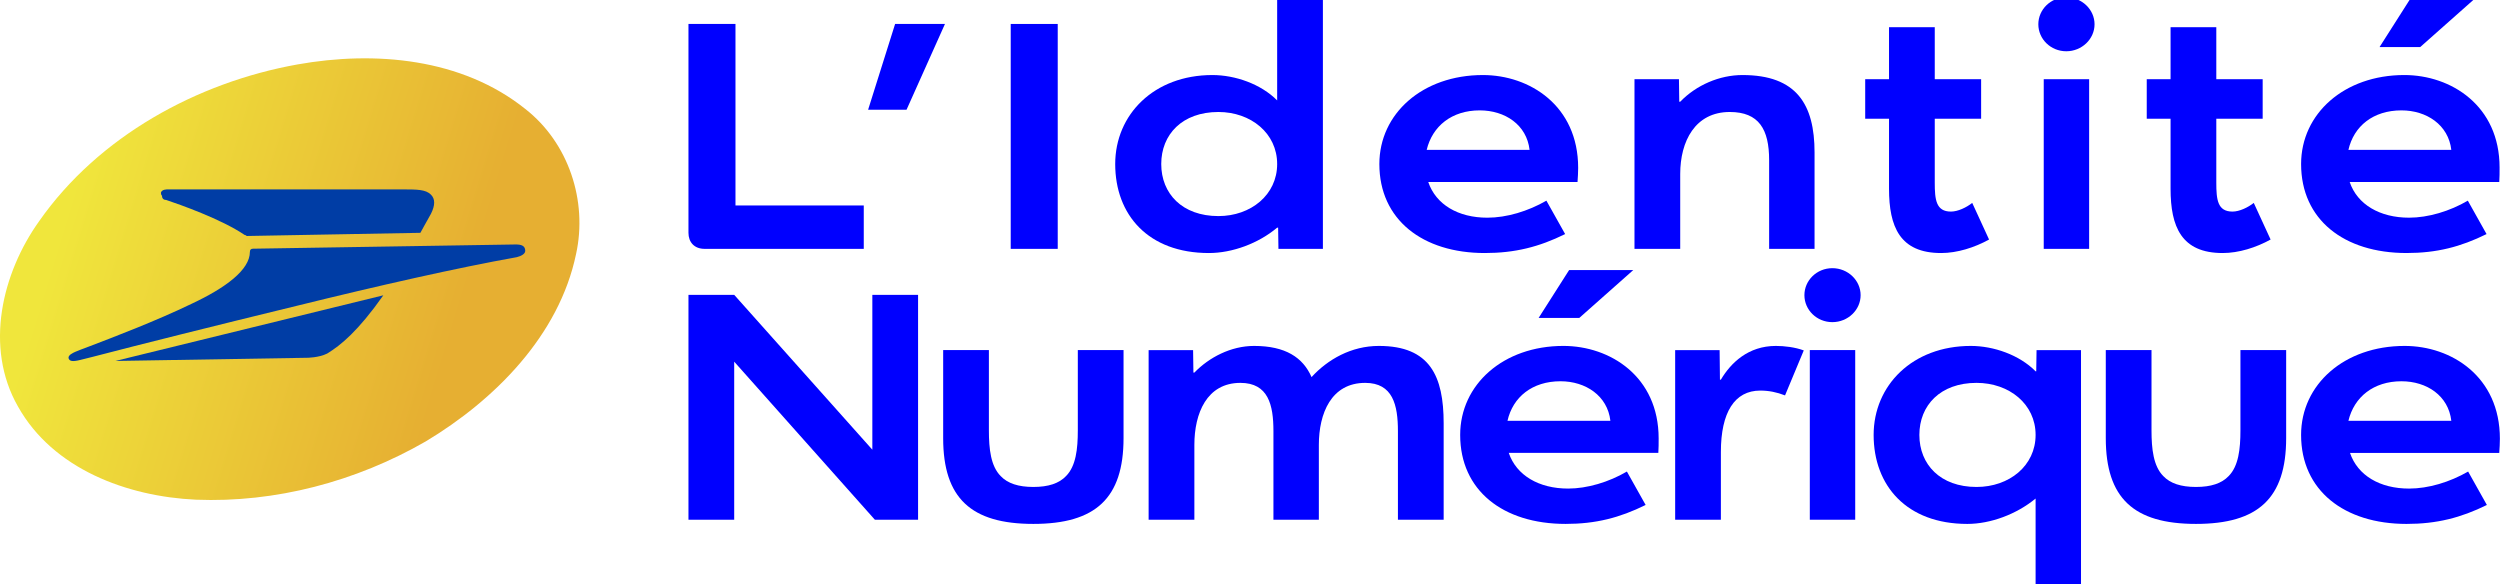
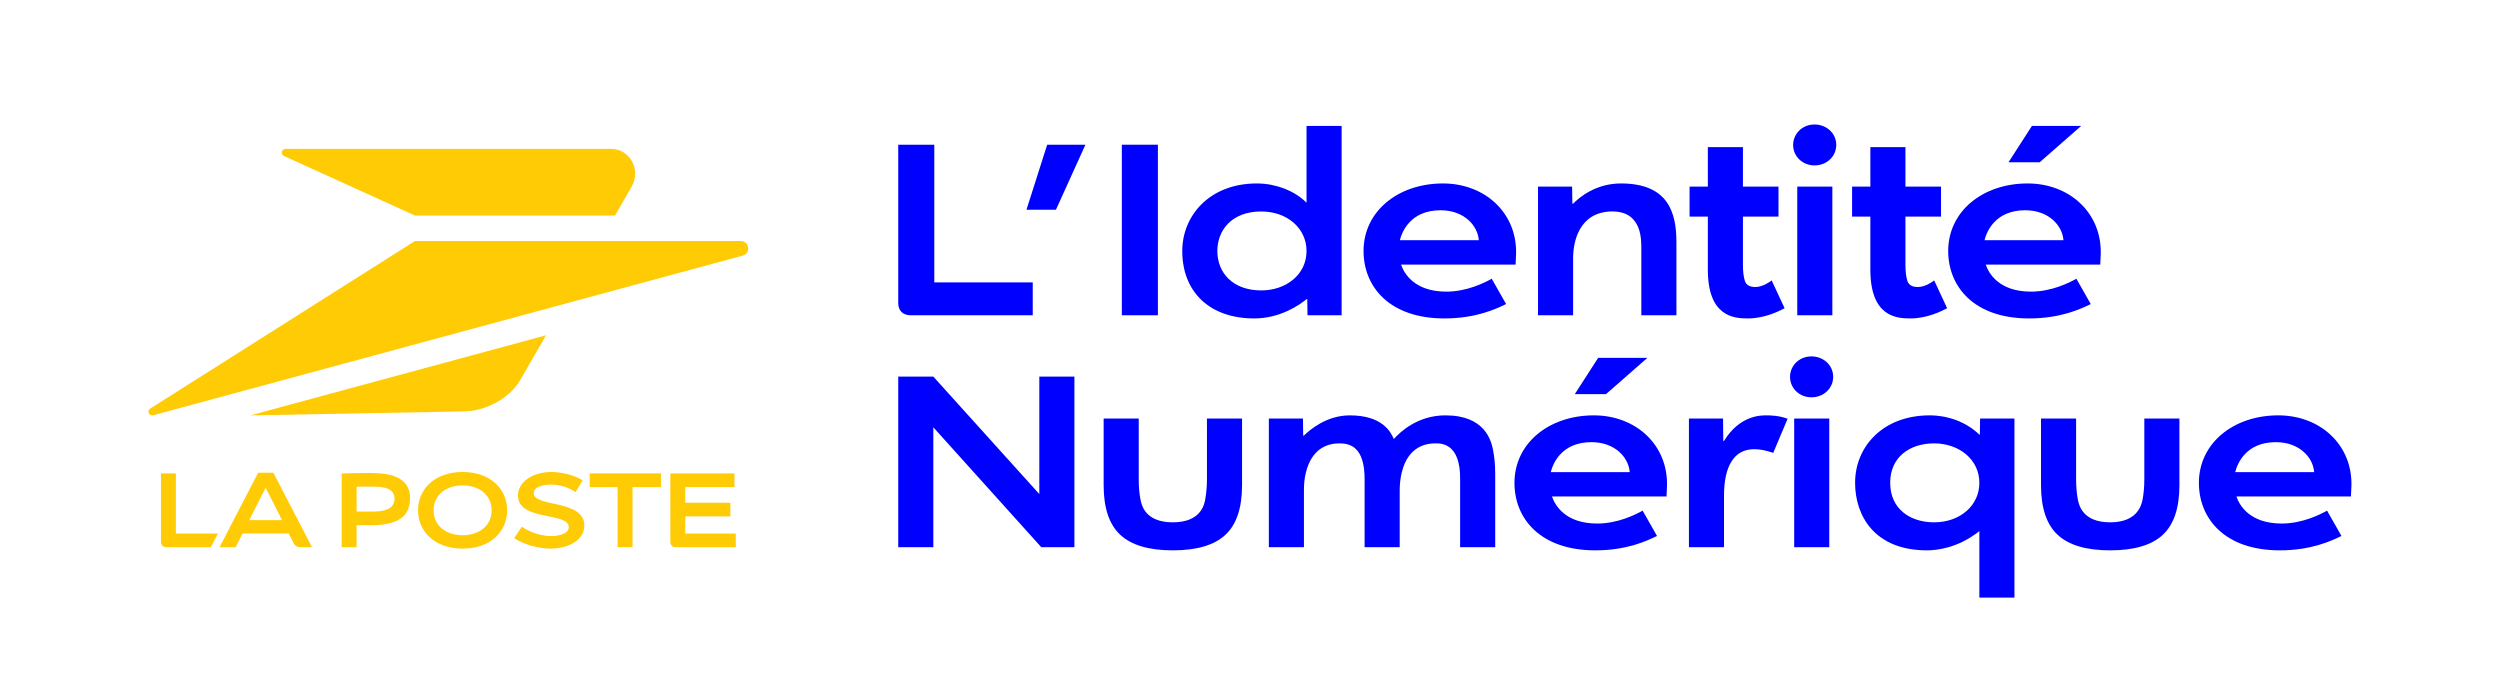
- <svg xmlns="http://www.w3.org/2000/svg" width="300px" height="70px" viewBox="0 0 300 70" version="1.1">
-   <defs>
-     <linearGradient x1="10.064%" y1="40.704%" x2="79.45%" y2="56.888%" id="linearGradient-1">
-       <stop stop-color="#F0E63C" offset="0%" />
-       <stop stop-color="#E6AF32" offset="100%" />
-     </linearGradient>
-   </defs>
-   <g id="Logo-LIdentite-Numerique-tiers" stroke="none" stroke-width="1" fill="none" fill-rule="evenodd">
-     <polyline id="Fill-1" fill="#0000FF" points="110.169 35.381 110.169 62.369 104.986 62.369 88.104 43.4 88.104 62.369 82.616 62.369 82.616 35.381 88.104 35.381 104.681 53.964 104.681 35.381 110.169 35.381" />
-     <path d="M129.338,42.011 L134.825,42.011 L134.825,52.575 C134.825,59.785 131.472,62.869 124.002,62.869 C116.533,62.869 113.18,59.785 113.18,52.575 L113.18,42.011 L118.667,42.011 L118.667,51.65 C118.667,53.886 118.896,55.929 120.077,57.125 C120.915,58.012 122.212,58.435 124.002,58.435 C125.794,58.435 127.09,58.012 127.928,57.125 C129.109,55.929 129.338,53.886 129.338,51.65 L129.338,42.011" id="Fill-2" fill="#0000FF" />
-     <path d="M173.239,50.803 L173.239,62.369 L167.751,62.369 L167.751,51.728 C167.751,48.605 167.142,45.945 163.826,45.945 C159.748,45.945 158.262,49.607 158.262,53.386 L158.262,62.369 L152.812,62.369 L152.812,51.728 C152.812,48.605 152.203,45.945 148.849,45.945 C144.81,45.945 143.324,49.607 143.324,53.386 L143.324,62.369 L137.835,62.369 L137.835,42.012 L143.171,42.012 L143.209,44.711 L143.324,44.711 C145.076,42.899 147.705,41.511 150.488,41.511 C154.26,41.511 156.356,42.899 157.385,45.251 C159.329,43.13 162.149,41.511 165.464,41.511 C171.6,41.511 173.239,45.135 173.239,50.803" id="Fill-3" fill="#0000FF" />
-     <path d="M189.511,38.155 L184.633,38.155 L188.292,32.411 L195.989,32.411 L189.511,38.155 Z M193.246,50.493 C192.903,47.486 190.273,45.751 187.262,45.751 C183.871,45.751 181.546,47.64 180.899,50.493 L193.246,50.493 Z M199,54.348 L181.051,54.348 C181.966,57.047 184.671,58.629 188.177,58.629 C190.463,58.629 193.055,57.857 195.227,56.585 L197.476,60.595 C194.351,62.137 191.493,62.869 187.872,62.869 C180.365,62.869 175.221,58.86 175.221,52.19 C175.221,46.137 180.403,41.51 187.606,41.51 C193.208,41.51 199.038,45.173 199.038,52.613 C199.038,53.115 199.038,53.886 199,54.348 L199,54.348 Z" id="Fill-4" fill="#0000FF" />
-     <path d="M206.393,45.559 L206.506,45.559 C207.687,43.554 209.784,41.511 213.099,41.511 C214.128,41.511 215.424,41.666 216.453,42.051 L214.204,47.448 C213.214,47.063 212.261,46.87 211.232,46.87 C208.145,46.87 206.506,49.492 206.506,54.234 L206.506,62.369 L201.019,62.369 L201.019,42.012 L206.354,42.012 L206.393,45.559" id="Fill-5" fill="#0000FF" />
-     <path d="M217.177,62.368 L222.626,62.368 L222.626,42.011 L217.177,42.011 L217.177,62.368 Z M219.882,32.181 C221.75,32.181 223.274,33.646 223.274,35.419 C223.274,37.193 221.75,38.657 219.882,38.657 C218.015,38.657 216.529,37.193 216.529,35.419 C216.529,33.646 218.015,32.181 219.882,32.181 L219.882,32.181 Z" id="Fill-6" fill="#0000FF" />
-     <path d="M237.184,45.944 C232.839,45.944 230.324,48.643 230.324,52.19 C230.324,55.737 232.839,58.436 237.184,58.436 C241.109,58.436 244.272,55.891 244.272,52.19 C244.272,48.489 241.109,45.944 237.184,45.944 Z M236.078,62.87 C228.799,62.87 224.836,58.282 224.836,52.191 C224.836,46.253 229.486,41.511 236.497,41.511 C239.241,41.511 242.328,42.591 244.272,44.557 L244.348,44.557 L244.386,42.012 L249.721,42.012 L249.721,70.35 L244.272,70.35 L244.272,59.824 C241.985,61.713 238.86,62.87 236.078,62.87 L236.078,62.87 Z" id="Fill-7" fill="#0000FF" />
-     <path d="M268.852,42.011 L274.339,42.011 L274.339,52.575 C274.339,59.785 270.986,62.869 263.517,62.869 C256.048,62.869 252.694,59.785 252.694,52.575 L252.694,42.011 L258.181,42.011 L258.181,51.65 C258.181,53.886 258.41,55.929 259.591,57.125 C260.43,58.012 261.726,58.435 263.517,58.435 C265.308,58.435 266.604,58.012 267.442,57.125 C268.623,55.929 268.852,53.886 268.852,51.65 L268.852,42.011" id="Fill-8" fill="#0000FF" />
-     <path d="M294.157,50.494 C293.813,47.487 291.222,45.752 288.174,45.752 C284.82,45.752 282.495,47.641 281.81,50.494 L294.157,50.494 Z M299.987,52.653 C299.987,53.116 299.949,53.887 299.911,54.349 L282,54.349 C282.914,57.048 285.582,58.63 289.088,58.63 C291.413,58.63 293.966,57.858 296.176,56.586 L298.425,60.596 C295.3,62.138 292.404,62.87 288.783,62.87 C281.314,62.87 276.131,58.861 276.131,52.191 C276.131,46.138 281.314,41.511 288.554,41.511 C294.157,41.511 299.987,45.174 299.987,52.653 L299.987,52.653 Z" id="Fill-9" fill="#0000FF" />
-     <path d="M88.257,24.658 L103.652,24.658 L103.652,29.863 L84.56,29.863 C83.303,29.863 82.616,29.053 82.616,27.935 L82.616,2.875 L88.257,2.875 L88.257,24.658" id="Fill-10" fill="#0000FF" />
-     <polyline id="Fill-11" fill="#0000FF" points="104.173 13.169 107.413 2.875 113.396 2.875 108.784 13.169 104.173 13.169" />
-     <polygon id="Fill-12" fill="#0000FF" points="121.286 29.863 126.927 29.863 126.927 2.875 121.286 2.875" />
-     <path d="M146.21,13.439 C141.865,13.439 139.349,16.138 139.349,19.685 C139.349,23.231 141.865,25.93 146.21,25.93 C150.097,25.93 153.259,23.386 153.259,19.685 C153.259,15.983 150.097,13.439 146.21,13.439 Z M153.259,27.318 C151.012,29.207 147.887,30.364 145.066,30.364 C137.787,30.364 133.825,25.776 133.825,19.685 C133.825,13.748 138.473,9.005 145.486,9.005 C148.229,9.005 151.316,10.085 153.259,12.051 L153.259,-0.094 L158.748,-0.094 L158.748,29.863 L153.413,29.863 L153.375,27.318 L153.259,27.318 L153.259,27.318 Z" id="Fill-13" fill="#0000FF" />
-     <path d="M183.549,17.987 C183.206,14.98 180.614,13.245 177.565,13.245 C174.212,13.245 171.887,15.134 171.202,17.987 L183.549,17.987 Z M189.379,20.147 C189.379,20.61 189.341,21.381 189.303,21.843 L171.392,21.843 C172.306,24.543 174.974,26.123 178.481,26.123 C180.804,26.123 183.358,25.352 185.568,24.08 L187.817,28.089 C184.692,29.631 181.796,30.364 178.175,30.364 C170.706,30.364 165.523,26.354 165.523,19.685 C165.523,13.631 170.706,9.005 177.946,9.005 C183.549,9.005 189.379,12.667 189.379,20.147 L189.379,20.147 Z" id="Fill-14" fill="#0000FF" />
-     <path d="M201.626,12.205 C203.569,10.2 206.352,9.005 209.095,9.005 C215.611,9.005 217.746,12.552 217.746,18.297 L217.746,29.862 L212.296,29.862 L212.296,19.222 C212.296,15.521 211.076,13.439 207.57,13.439 C203.417,13.439 201.626,16.947 201.626,20.879 L201.626,29.862 L196.138,29.862 L196.138,9.506 L201.474,9.506 L201.512,12.205 L201.626,12.205" id="Fill-15" fill="#0000FF" />
-     <path d="M236.667,24.349 L238.688,28.744 C236.934,29.709 234.876,30.364 232.933,30.364 C227.979,30.364 226.683,27.202 226.683,22.652 L226.683,14.248 L223.824,14.248 L223.824,9.506 L226.683,9.506 L226.683,3.26 L232.171,3.26 L232.171,9.506 L237.735,9.506 L237.735,14.248 L232.171,14.248 L232.171,21.92 C232.171,23.964 232.323,25.39 234.114,25.39 C234.953,25.39 235.981,24.889 236.667,24.349" id="Fill-16" fill="#0000FF" />
-     <path d="M245.248,29.862 L250.697,29.862 L250.697,9.506 L245.248,9.506 L245.248,29.862 Z M247.953,-0.325 C249.821,-0.325 251.345,1.14 251.345,2.913 C251.345,4.687 249.821,6.152 247.953,6.152 C246.086,6.152 244.6,4.687 244.6,2.913 C244.6,1.14 246.086,-0.325 247.953,-0.325 L247.953,-0.325 Z" id="Fill-17" fill="#0000FF" />
-     <path d="M270.452,24.349 L272.472,28.744 C270.719,29.709 268.661,30.364 266.718,30.364 C261.764,30.364 260.468,27.202 260.468,22.652 L260.468,14.248 L257.609,14.248 L257.609,9.506 L260.468,9.506 L260.468,3.26 L265.956,3.26 L265.956,9.506 L271.52,9.506 L271.52,14.248 L265.956,14.248 L265.956,21.92 C265.956,23.964 266.108,25.39 267.899,25.39 C268.738,25.39 269.766,24.889 270.452,24.349" id="Fill-18" fill="#0000FF" />
-     <path d="M290.422,5.65 L285.544,5.65 L289.203,-0.095 L296.901,-0.095 L290.422,5.65 Z M294.157,17.987 C293.814,14.981 291.185,13.245 288.174,13.245 C284.782,13.245 282.457,15.134 281.81,17.987 L294.157,17.987 Z M299.912,21.843 L281.962,21.843 C282.877,24.542 285.582,26.122 289.089,26.122 C291.375,26.122 293.967,25.352 296.139,24.079 L298.387,28.089 C295.262,29.631 292.404,30.363 288.783,30.363 C281.276,30.363 276.132,26.354 276.132,19.684 C276.132,13.631 281.315,9.004 288.517,9.004 C294.119,9.004 299.95,12.667 299.95,20.108 C299.95,20.61 299.95,21.381 299.912,21.843 L299.912,21.843 Z" id="Fill-19" fill="#0000FF" />
-     <path d="M36.874,42.908 C36.874,42.908 38.249,42.945 39.251,42.347 C40.867,41.377 42.993,39.621 46.001,35.397 L13.753,43.308 L36.874,42.908 Z" id="Fill-21" fill="#003DA5" />
-     <path d="M20.008,24.021 C21.553,24.573 26.582,26.339 29.386,28.239 L29.648,28.427 L50.541,28.101 C50.578,28.051 51.345,26.7 51.801,25.83 C52.301,24.873 52.324,24.055 51.769,23.512 C51.154,22.921 50.159,22.827 48.148,22.827 L20.121,22.827 C19.896,22.827 19.335,22.79 19.236,23.248 C19.222,23.324 19.226,23.402 19.248,23.477 C19.27,23.551 19.309,23.619 19.362,23.676 C19.55,23.837 19.77,23.954 20.008,24.021 L20.008,24.021 Z" id="Fill-22" fill="#003DA5" />
-     <path d="M62.022,29.255 C61.559,29.255 30.968,29.736 30.494,29.754 C30.232,29.754 30.164,29.822 30.162,30.094 C30.162,32.31 27.214,34.44 23.213,36.343 C18.995,38.352 13.701,40.349 10.949,41.36 C10.292,41.603 9.117,42.016 8.737,42.21 C8.436,42.364 8.214,42.599 8.321,42.876 C8.428,43.153 8.724,43.292 9.771,43.015 C10.237,42.892 10.766,42.753 11.342,42.612 C16.628,41.238 26.305,38.82 35.73,36.471 C45.491,34.038 55.105,31.934 62.174,30.664 C62.729,30.564 63.185,30.267 63.161,29.846 C63.137,29.425 62.677,29.237 62.022,29.255 Z" id="Fill-23" fill="#003DA5" />
-     <g id="Group" transform="translate(0, 7)" fill-rule="nonzero">
-       <path d="M23.506,52.963 C15.246,52.581 6.35,49.277 2.156,41.779 C-1.911,34.663 0.25,25.767 4.698,19.54 C11.814,9.373 23.633,2.892 35.706,0.731 C44.983,-0.921 55.404,-0.031 63.029,6.069 C68.239,10.136 70.527,17.125 69.129,23.479 C67.095,33.265 59.343,41.017 51.083,45.973 C42.696,50.802 33.037,53.344 23.506,52.963 Z" id="path3722" fill="url(#linearGradient-1)" />
-       <path d="M19.948,16.998 C21.473,17.506 26.556,19.286 29.352,21.192 C29.479,21.192 29.606,21.319 29.606,21.319 L50.448,20.938 C50.448,20.938 51.21,19.54 51.718,18.65 C52.227,17.633 52.227,16.871 51.718,16.363 C51.083,15.727 50.066,15.727 48.16,15.727 L20.202,15.727 C19.948,15.727 19.439,15.727 19.312,16.108 C19.312,16.236 19.312,16.363 19.439,16.49 C19.439,16.871 19.694,16.998 19.948,16.998 Z" id="path20" fill="#003DA5" />
-       <path d="M61.885,22.336 C61.377,22.336 30.877,22.844 30.368,22.844 C30.114,22.844 29.987,22.971 29.987,23.225 C29.987,25.386 27.064,27.546 22.998,29.452 C18.804,31.486 13.466,33.519 10.798,34.536 C10.162,34.79 9.019,35.171 8.637,35.425 C8.383,35.552 8.129,35.806 8.256,36.06 C8.383,36.315 8.637,36.442 9.654,36.188 C10.162,36.06 10.671,35.933 11.179,35.806 C16.516,34.408 26.175,31.994 35.579,29.706 C45.364,27.292 54.895,25.131 62.012,23.861 C62.52,23.733 63.029,23.479 63.029,23.098 C63.029,22.463 62.52,22.336 61.885,22.336 Z" id="path22" fill="#003DA5" />
-       <path d="M36.85,35.933 C36.85,35.933 38.248,35.933 39.264,35.425 C40.916,34.408 42.95,32.756 46,28.436 L13.848,36.315 L36.85,35.933 Z" id="path24" fill="#003DA5" />
+ <svg xmlns="http://www.w3.org/2000/svg" version="1.1" x="0px" y="0px" viewBox="0 0 822.047 228.747" enable-background="new 0 0 822.047 228.747" xml:space="preserve">
+   <g id="INFOS">
+     <g>
+       <path id="path8_00000139263430063106754600000010202825751872581018_" fill="none" d="M790.393,160.652h7.242v4.91h-24.246    c-0.066-2.579-0.166-6.06-0.166-8.939c0-5.615,0.797-9.353,3.019-11.575c1.413-1.359,3.325-2.072,5.283-1.971    c7.004,0,8.909,5.468,8.909,13.267C790.435,157.408,790.409,159.395,790.393,160.652z M785.902,160.652    c0.025-1.237,0.043-2.795,0.043-3.87c0-3.149-0.095-6.036-1.636-7.576c-0.716-0.707-1.697-1.079-2.702-1.024    c-0.831-0.014-1.638,0.283-2.263,0.832c-1.537,1.537-1.633,3.772-1.633,7.768c0,1.075,0.017,2.631,0.043,3.87H785.902z" />
+       <path id="path8_00000039836008782413964870000017736603381299410324_" fill="none" d="M814.805,160.652h7.242v4.91h-24.246    c-0.066-2.579-0.166-6.06-0.166-8.939c0-5.615,0.797-9.353,3.019-11.575c1.413-1.359,3.325-2.072,5.283-1.971    c7.004,0,8.909,5.468,8.909,13.267C814.847,157.408,814.821,159.395,814.805,160.652z M810.314,160.652    c0.025-1.237,0.043-2.795,0.043-3.87c0-3.149-0.095-6.036-1.636-7.576c-0.716-0.707-1.697-1.079-2.702-1.024    c-0.831-0.014-1.638,0.283-2.263,0.832c-1.537,1.537-1.633,3.772-1.633,7.768c0,1.075,0.017,2.631,0.043,3.87H810.314z" />
+     </g>
+     <g>
+       <path id="path8_00000005232967494200371980000010465188608561547165_" fill="none" d="M142.546,17.17v7.243l-4.91,0V0.166    C140.215,0.1,143.697,0,146.575,0c5.615,0,9.353,0.797,11.575,3.019c1.359,1.413,2.072,3.325,1.971,5.283    c0,7.004-5.468,8.909-13.267,8.909C145.79,17.212,143.804,17.186,142.546,17.17z M142.546,12.679    c1.237,0.025,2.795,0.043,3.87,0.043c3.149,0,6.036-0.095,7.576-1.636c0.707-0.716,1.079-1.697,1.024-2.702    c0.014-0.831-0.283-1.638-0.832-2.263c-1.537-1.537-3.772-1.633-7.768-1.633c-1.075,0-2.631,0.017-3.87,0.043L142.546,12.679z" />
+       <path id="path8_00000155128175784170209050000012229554073198383753_" fill="none" d="M142.546,41.582v7.243h-4.91l0-24.246    c2.579-0.066,6.06-0.166,8.939-0.166c5.615,0,9.353,0.797,11.575,3.019c1.359,1.413,2.072,3.325,1.971,5.283    c0,7.004-5.468,8.909-13.267,8.909C145.791,41.624,143.804,41.598,142.546,41.582z M142.546,37.092    c1.237,0.025,2.795,0.043,3.87,0.043c3.149,0,6.036-0.095,7.576-1.636c0.707-0.716,1.079-1.697,1.024-2.702    c0.014-0.831-0.283-1.638-0.832-2.263c-1.537-1.537-3.772-1.633-7.768-1.633c-1.075,0-2.631,0.017-3.87,0.043V37.092z" />
+     </g>
+     <g>
+       <path id="path8_00000127021833879985141130000013592038299240692352_" fill="none" d="M65.336,197.092v7.243l-4.91,0l0-24.246    c2.579-0.066,6.06-0.166,8.939-0.166c5.615,0,9.353,0.797,11.575,3.019c1.359,1.413,2.072,3.325,1.971,5.283    c0,7.004-5.468,8.909-13.267,8.909C68.58,197.134,66.593,197.108,65.336,197.092z M65.336,192.602    c1.237,0.025,2.795,0.043,3.87,0.043c3.149,0,6.036-0.095,7.576-1.636c0.707-0.716,1.079-1.697,1.024-2.702    c0.014-0.831-0.283-1.638-0.832-2.263c-1.537-1.537-3.772-1.633-7.768-1.633c-1.075,0-2.631,0.017-3.87,0.043V192.602z" />
+       <path id="path8_00000153702180134105363770000014428173680148100251_" fill="none" d="M65.336,221.505v7.243l-4.91,0l0-24.246    c2.579-0.066,6.06-0.166,8.939-0.166c5.615,0,9.353,0.797,11.575,3.019c1.359,1.413,2.072,3.325,1.971,5.283    c0,7.004-5.468,8.909-13.267,8.909C68.58,221.547,66.593,221.521,65.336,221.505z M65.336,217.014    c1.237,0.025,2.795,0.043,3.87,0.043c3.149,0,6.036-0.095,7.576-1.636c0.707-0.716,1.079-1.697,1.024-2.702    c0.014-0.831-0.283-1.638-0.832-2.263c-1.537-1.537-3.772-1.633-7.768-1.633c-1.075,0-2.631,0.017-3.87,0.043V217.014z" />
+     </g>
+   </g>
+   <g id="LP_identite_numerique_rvb">
+     <g>
+       <rect fill="none" width="822.047" height="228.747" />
+       <g>
+         <g>
+           <g>
+             <g>
+               <g>
+                 <path fill="#FFCB05" d="M93.49,51.349l42.95,19.524h65.787l5.444-9.449c3.267-5.666-0.678-12.467-6.636-12.467H93.953         C92.497,48.958,92.146,50.738,93.49,51.349z" />
+                 <path fill="#FFCB05" d="M136.442,79.256h107.157c1.24,0,2.439,0.971,2.439,2.419c0,1.28-0.877,2.115-1.761,2.36         L50.386,136.539c-1.263,0.346-2.152-1.285-1.089-2.132L136.442,79.256z" />
+                 <g>
+                   <path fill="#FFCB05" d="M82.298,136.586l70.346-1.308c6.823-0.127,14.815-4.059,18.462-10.389l8.436-14.642L82.298,136.586z          " />
+                 </g>
+               </g>
+               <g>
+                 <g>
+                   <g>
+                     <path id="path6_00000034068371187463065150000000408205262632485029_" fill="#FFCB05" d="M89.894,155.448h-5.012           l-12.688,24.474h5.289l2.272-4.5h15.194l1.492,2.955c0.732,1.45,1.411,1.545,3.315,1.545h2.828L89.894,155.448z            M81.966,171.04l5.384-10.664l5.384,10.664H81.966z" />
+                     <path id="path8_00000004520143955491896060000013227297966408741815_" fill="#FFCB05" d="M117.259,172.68v7.242h-4.91           v-24.246c2.579-0.066,6.06-0.166,8.939-0.166c5.615,0,9.353,0.797,11.575,3.019c1.359,1.413,2.072,3.325,1.971,5.283           c0,7.004-5.468,8.909-13.267,8.909C120.503,172.722,118.516,172.696,117.259,172.68z M117.259,168.189           c1.237,0.025,2.795,0.043,3.87,0.043c3.149,0,6.036-0.095,7.575-1.636c0.707-0.716,1.079-1.697,1.024-2.702           c0.014-0.831-0.283-1.638-0.832-2.263c-1.537-1.537-3.772-1.633-7.768-1.633c-1.075,0-2.631,0.017-3.87,0.043V168.189z" />
+                     <path id="path10_00000065790594047962160590000007701534720150946964_" fill="#FFCB05" d="M166.766,167.799           c0,6.948-5.467,12.6-14.653,12.6c-9.186,0-14.653-5.652-14.653-12.6c0-6.948,5.467-12.6,14.653-12.6           C161.299,155.199,166.766,160.851,166.766,167.799z M152.113,159.607c-5.566,0-9.537,3.226-9.537,8.191           s3.968,8.191,9.537,8.191c5.569,0,9.537-3.226,9.537-8.191S157.683,159.607,152.113,159.607L152.113,159.607z" />
+                     <path id="path12_00000104670540483031483880000011727881976820259252_" fill="#FFCB05" d="M191.579,157.915           c-2.663-1.662-6.988-2.717-10.258-2.717c-6.164,0-11.008,3.24-11.008,7.748c0,8.491,16.717,5.341,16.717,10.382           c0,2.056-3.057,2.935-5.67,2.935c-3.489-0.027-6.891-1.093-9.771-3.062l-2.513,3.738c3.046,2.077,7.95,3.46,11.855,3.46           c6.104,0,11.212-2.845,11.212-7.606c0-8.619-16.641-5.937-16.641-10.611c0-1.979,2.756-2.845,5.73-2.845           c2.856,0.04,5.641,0.889,8.034,2.448L191.579,157.915z" />
+                     <polygon id="polygon14_00000092439648608340538940000003915751334627379846_" fill="#FFCB05" points="217.34,155.658            193.902,155.658 193.902,160.164 203.08,160.164 203.08,179.922 207.991,179.922 207.991,160.164 217.34,160.164                     " />
+                     <path fill="#FFCB05" d="M220.423,155.658v22.519c0,1.012,0.625,1.746,1.754,1.746h19.762v-4.489h-16.606v-5.643h14.829           v-4.488h-14.829v-5.137h16.165v-4.507H220.423" />
+                     <path fill="#FFCB05" d="M57.83,155.658h-4.909v22.519c0,1.012,0.625,1.746,1.755,1.746h14.667l2.329-4.489H57.83V155.658z" />
+                   </g>
+                 </g>
+               </g>
+             </g>
+           </g>
+           <rect y="0" fill="none" width="295.081" height="228.018" />
+         </g>
+         <g>
+           <path fill="#0000FF" d="M307.214,92.851h32.37v10.817h-40.141c-2.365,0-4.086-1.337-4.086-4.006V47.583h11.857V92.851z" />
+           <path fill="#0000FF" d="M337.52,68.975l6.811-21.392h12.578l-9.695,21.392H337.52z" />
+           <path fill="#0000FF" d="M368.88,103.668V47.583h11.859v56.085H368.88z" />
+           <path fill="#0000FF" d="M429.853,98.38h-0.24c-2.403,1.977-8.747,6.33-17.225,6.33c-14.439,0-23.637-8.526-23.637-22.194      c0-11.508,8.88-22.194,24.519-22.194c6.797,0,11.618,2.804,12.899,3.605c1.282,0.802,2.429,1.71,3.445,2.724V41.413h11.538      v62.255h-11.217L429.853,98.38z M429.612,82.516c0-7.391-6.323-12.98-14.863-12.98c-10.143,0-14.462,6.577-14.462,12.98      c0,7.197,5.072,12.979,14.462,12.979C422.689,95.495,429.612,90.454,429.612,82.516z" />
+           <path fill="#0000FF" d="M474.48,60.322c13.75,0,24.373,9.662,24.036,23.155c-0.012,0.48-0.107,3.044-0.16,3.525H460.7      c0.962,2.832,4.307,8.894,14.901,8.894c6.7,0,12.553-2.911,14.904-4.247l4.727,8.333c-3.313,1.602-9.896,4.727-20.271,4.727      c-18.072,0-26.601-10.408-26.601-22.194C448.36,69.536,459.642,60.322,474.48,60.322z M486.257,78.99      c-0.321-4.7-4.733-9.855-12.578-9.855c-9.731,0-12.632,6.864-13.38,9.855H486.257z" />
+           <path fill="#0000FF" d="M517.265,66.972c2.034-2.083,7.46-6.65,15.742-6.65c15.717,0,18.231,9.815,18.231,19.31v24.037H539.7      V81.554c-0.078-2.079,0.554-12.311-9.935-12.018c-10.544,0.295-12.5,9.907-12.5,15.464v18.668h-11.538V61.364h11.217l0.08,5.608      H517.265z" />
+           <path fill="#0000FF" d="M577.196,94.373c2.328,0,4.618-1.575,5.366-2.163l4.248,9.134c-1.87,1.015-6.627,3.365-12.099,3.365      c-4.599,0-13.139-0.596-13.139-16.024V71.219h-6.01v-9.855h6.01v-12.98h11.536v12.98h11.698v9.855h-11.698v15.944      c0,2.137,0.214,3.874,0.641,5.208C574.177,93.706,575.325,94.373,577.196,94.373z" />
+           <path fill="#0000FF" d="M630.634,94.373c2.328,0,4.618-1.575,5.366-2.163l4.248,9.134c-1.87,1.015-6.627,3.365-12.099,3.365      c-4.599,0-13.139-0.596-13.139-16.024V71.219h-6.01v-9.855h6.01v-12.98h11.536v12.98h11.698v9.855h-11.698v15.944      c0,2.137,0.214,3.874,0.641,5.208C627.615,93.706,628.764,94.373,630.634,94.373z" />
+           <path fill="#0000FF" d="M589.613,47.662c0-3.643,2.969-6.73,7.052-6.73c3.777,0,7.13,2.757,7.13,6.73      c0,3.745-3.118,6.73-7.13,6.73C592.748,54.393,589.613,51.478,589.613,47.662z M602.512,103.668h-11.536V61.364h11.536V103.668z      " />
+           <path fill="#0000FF" d="M588.601,123.917c0-3.643,2.969-6.73,7.052-6.73c3.777,0,7.13,2.757,7.13,6.73      c0,3.745-3.118,6.73-7.13,6.73C591.735,130.648,588.601,127.733,588.601,123.917z M601.5,179.923h-11.536v-42.304H601.5V179.923      z" />
+           <g>
+             <path fill="#0000FF" d="M666.726,60.322c13.75,0,24.373,9.662,24.036,23.155c-0.012,0.48-0.107,3.044-0.16,3.525h-37.656       c0.962,2.832,4.307,8.894,14.901,8.894c6.7,0,12.553-2.911,14.904-4.247l4.727,8.333c-3.313,1.602-9.896,4.727-20.271,4.727       c-18.072,0-26.601-10.408-26.601-22.194C640.606,69.536,651.887,60.322,666.726,60.322z M678.502,78.99       c-0.321-4.7-4.733-9.855-12.578-9.855c-9.731,0-12.632,6.864-13.38,9.855H678.502z" />
+             <path fill="#0000FF" d="M670.695,53.351h-10.256l7.691-11.938h16.187L670.695,53.351z" />
+           </g>
+           <g>
+             <path fill="#0000FF" d="M524.103,136.577c13.75,0,24.373,9.662,24.036,23.155c-0.012,0.48-0.107,3.044-0.16,3.525h-37.656       c0.962,2.832,4.307,8.894,14.901,8.894c6.7,0,12.553-2.911,14.904-4.247l4.727,8.333c-3.313,1.602-9.896,4.727-20.271,4.727       c-18.072,0-26.601-10.408-26.601-22.194C497.983,145.791,509.264,136.577,524.103,136.577z M535.88,155.245       c-0.321-4.7-4.733-9.855-12.578-9.855c-9.731,0-12.632,6.864-13.38,9.855H535.88z" />
+             <path fill="#0000FF" d="M528.073,129.607h-10.256l7.691-11.938h16.187L528.073,129.607z" />
+           </g>
+           <g>
+             <path fill="#0000FF" d="M749.157,136.577c13.75,0,24.373,9.662,24.036,23.155c-0.012,0.48-0.107,3.044-0.16,3.525h-37.656       c0.962,2.832,4.307,8.894,14.901,8.894c6.7,0,12.553-2.911,14.905-4.247l4.727,8.333c-3.313,1.602-9.896,4.727-20.271,4.727       c-18.072,0-26.601-10.408-26.601-22.194C723.037,145.791,734.318,136.577,749.157,136.577z M760.934,155.245       c-0.321-4.7-4.733-9.855-12.578-9.855c-9.731,0-12.632,6.864-13.38,9.855H760.934z" />
+           </g>
+           <path fill="#0000FF" d="M353.285,123.837v56.086h-10.897l-35.494-39.42v39.42h-11.537v-56.086h11.537l34.853,38.62v-38.62      H353.285z" />
+           <path fill="#0000FF" d="M396.871,137.618h11.537v21.954c0,7.479-1.83,12.914-5.488,16.305      c-3.659,3.393-9.415,5.088-17.266,5.088c-7.852,0-13.609-1.695-17.267-5.088c-3.659-3.391-5.488-8.826-5.488-16.305v-21.954      h11.537v20.03c0,2.351,0.186,4.527,0.561,6.531c0.373,2.004,1.597,7.572,10.656,7.572c9.17,0,10.353-5.803,10.655-7.572      c0.344-2.009,0.561-4.179,0.561-6.531V137.618z" />
+           <path fill="#0000FF" d="M475.309,136.577c12.886,0,15.003,8.194,15.624,11.336c0.47,2.38,0.721,5.036,0.721,7.973v24.036      h-11.538v-22.114c0.208-12.331-6.466-12.017-8.219-12.017c-2.13,0-8.843,0.392-11.013,9.735      c-0.428,1.843-0.637,3.752-0.637,5.729v18.668h-11.538v-22.114c0.087-11.107-4.996-12.017-8.332-12.017      c-3.723,0-9.04,1.522-11.017,9.735c-0.442,1.834-0.601,3.752-0.601,5.729v18.668H417.22v-42.305h11.217l0.08,5.609h0.24      c1.868-1.868,7.449-6.649,15.063-6.649c10.616,0,13.433,5.315,14.502,7.771C460.353,142.106,466.065,136.577,475.309,136.577z" />
+           <path fill="#0000FF" d="M566.647,144.99h0.24c5.131-8.413,12.097-8.412,13.861-8.412c1.067,0,4.153,0,7.05,1.12l-4.727,11.217      c-8.476-2.943-11.977,0.109-13.66,2.725c-1.683,2.616-2.523,6.408-2.523,11.376v16.906h-11.538v-42.305h11.217L566.647,144.99z" />
+           <path fill="#0000FF" d="M650.852,174.635c-7.187,5.714-14.288,6.33-17.225,6.33c-17.138,0-23.637-11.275-23.637-22.195      c0-11.951,9.181-22.193,24.517-22.193c1.443,0,9.723,0,16.345,6.328h0.162l0.078-5.288h11.298v58.891h-11.538V174.635z       M650.852,158.77c0-7.645-6.622-12.979-14.903-12.979c-7.885,0-14.422,4.416-14.422,12.979c0,8.66,6.678,12.981,14.422,12.981      C644.512,171.751,650.852,166.231,650.852,158.77z" />
+           <path fill="#0000FF" d="M705.094,137.618h11.538v21.954c0,7.479-1.83,12.914-5.488,16.305      c-3.658,3.393-9.414,5.088-17.265,5.088c-7.853,0-13.609-1.695-17.267-5.088c-3.66-3.391-5.489-8.826-5.489-16.305v-21.954      h11.538v20.03c0,2.351,0.185,4.527,0.561,6.531c0.372,2.004,1.666,7.572,10.656,7.572c8.869,0,10.28-5.569,10.655-7.572      c0.374-2.004,0.561-4.179,0.561-6.531V137.618z" />
+         </g>
+       </g>
    </g>
  </g>
</svg>
